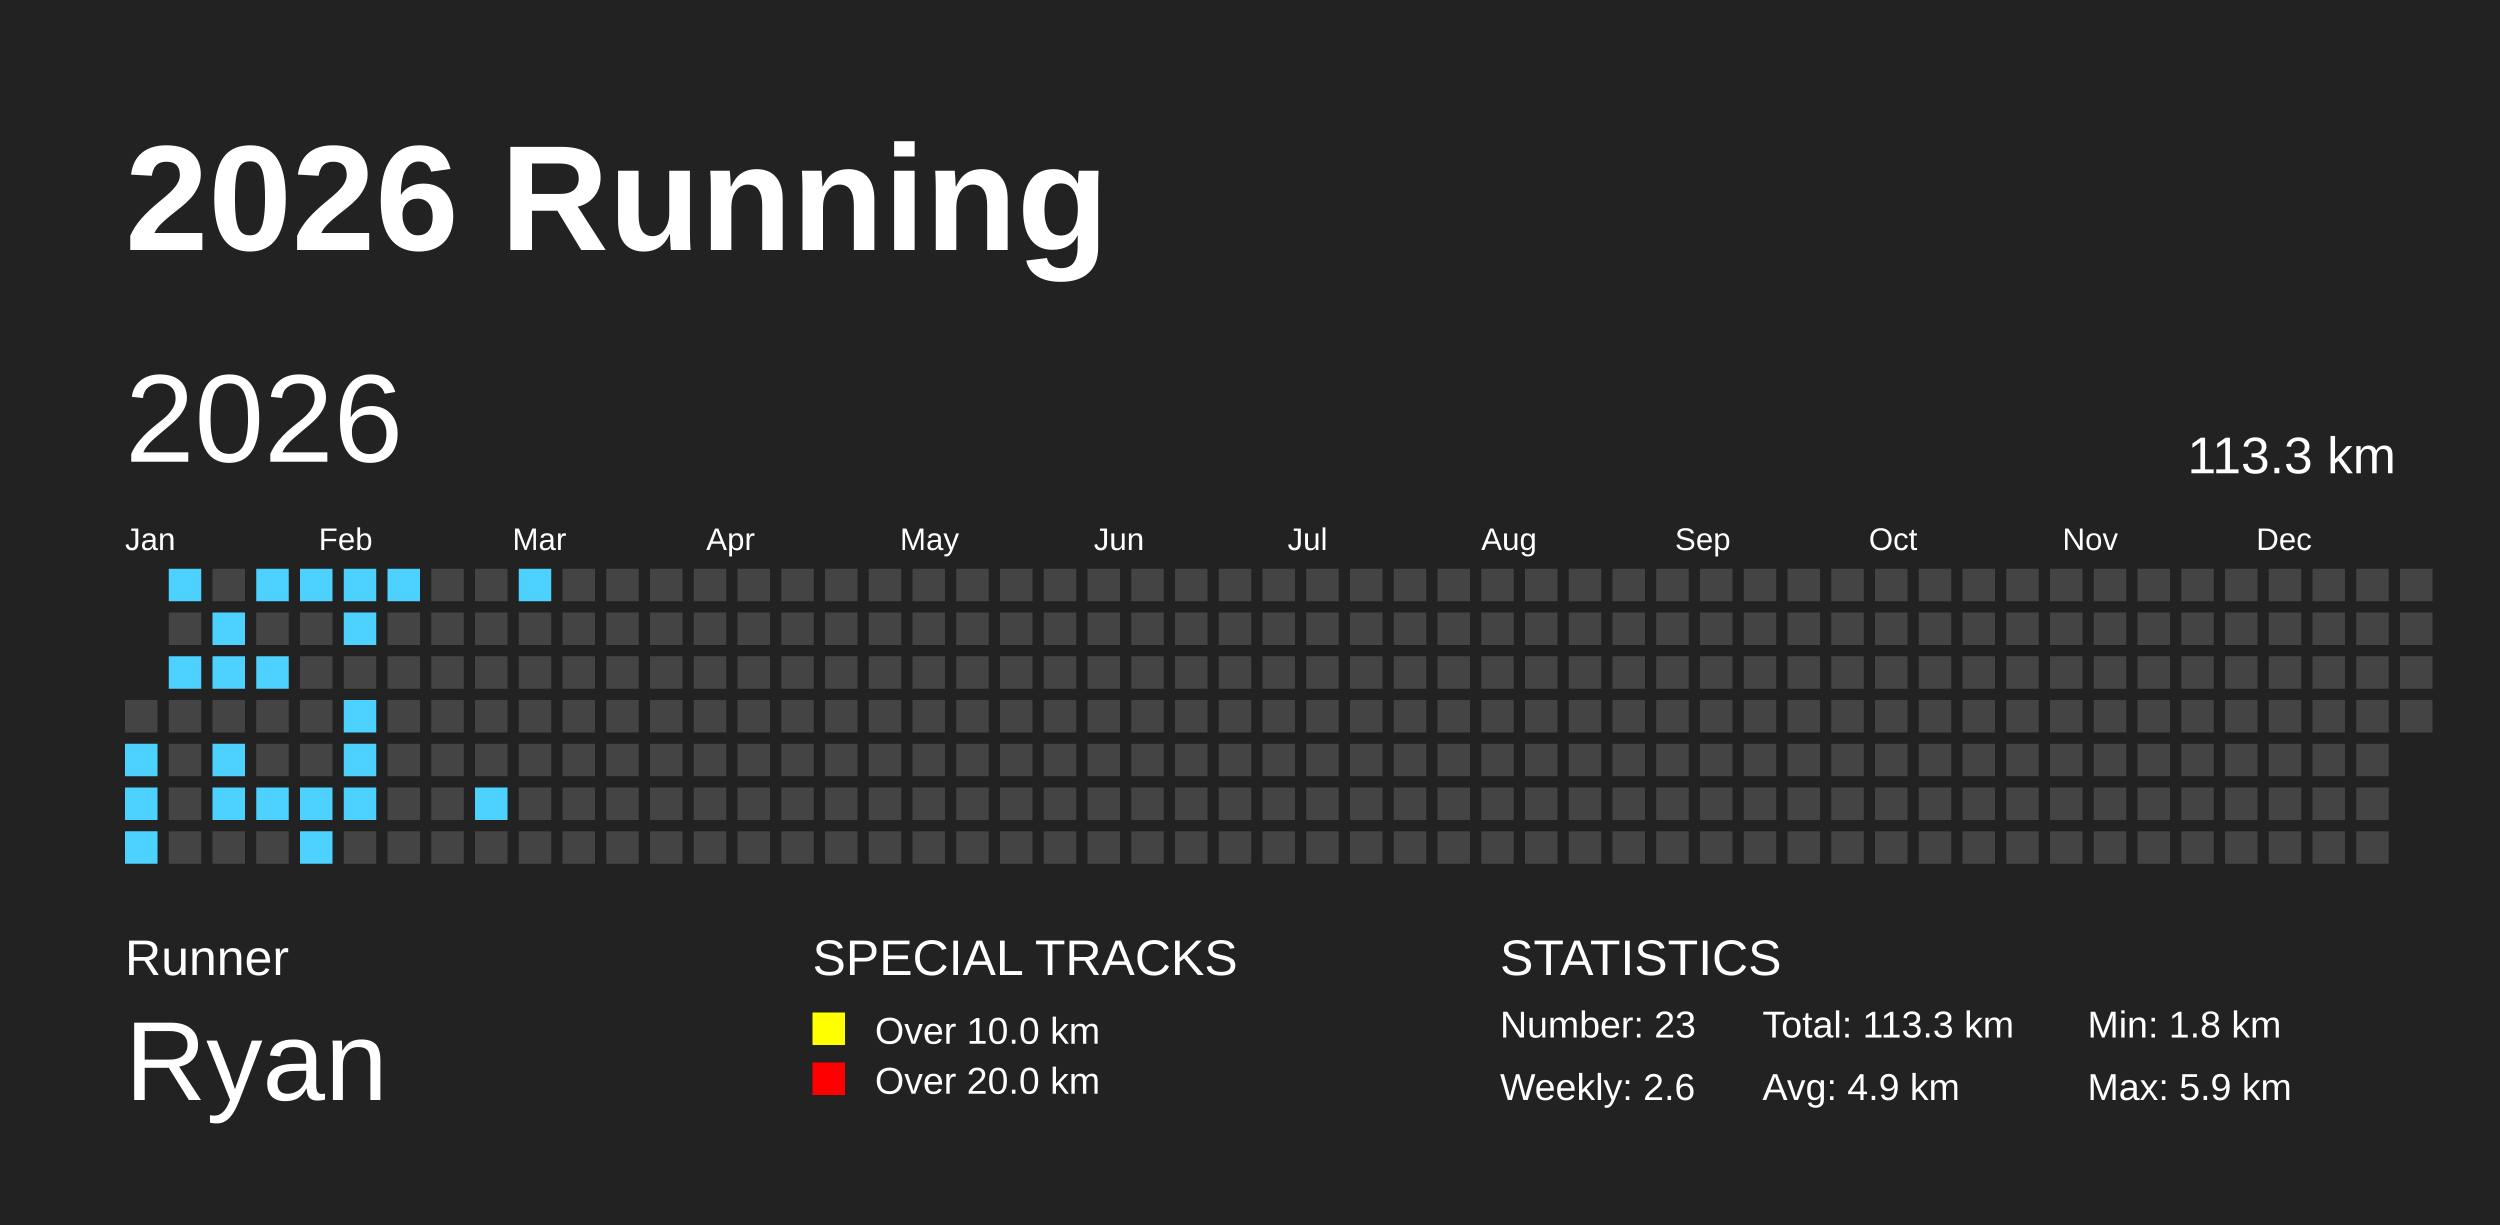
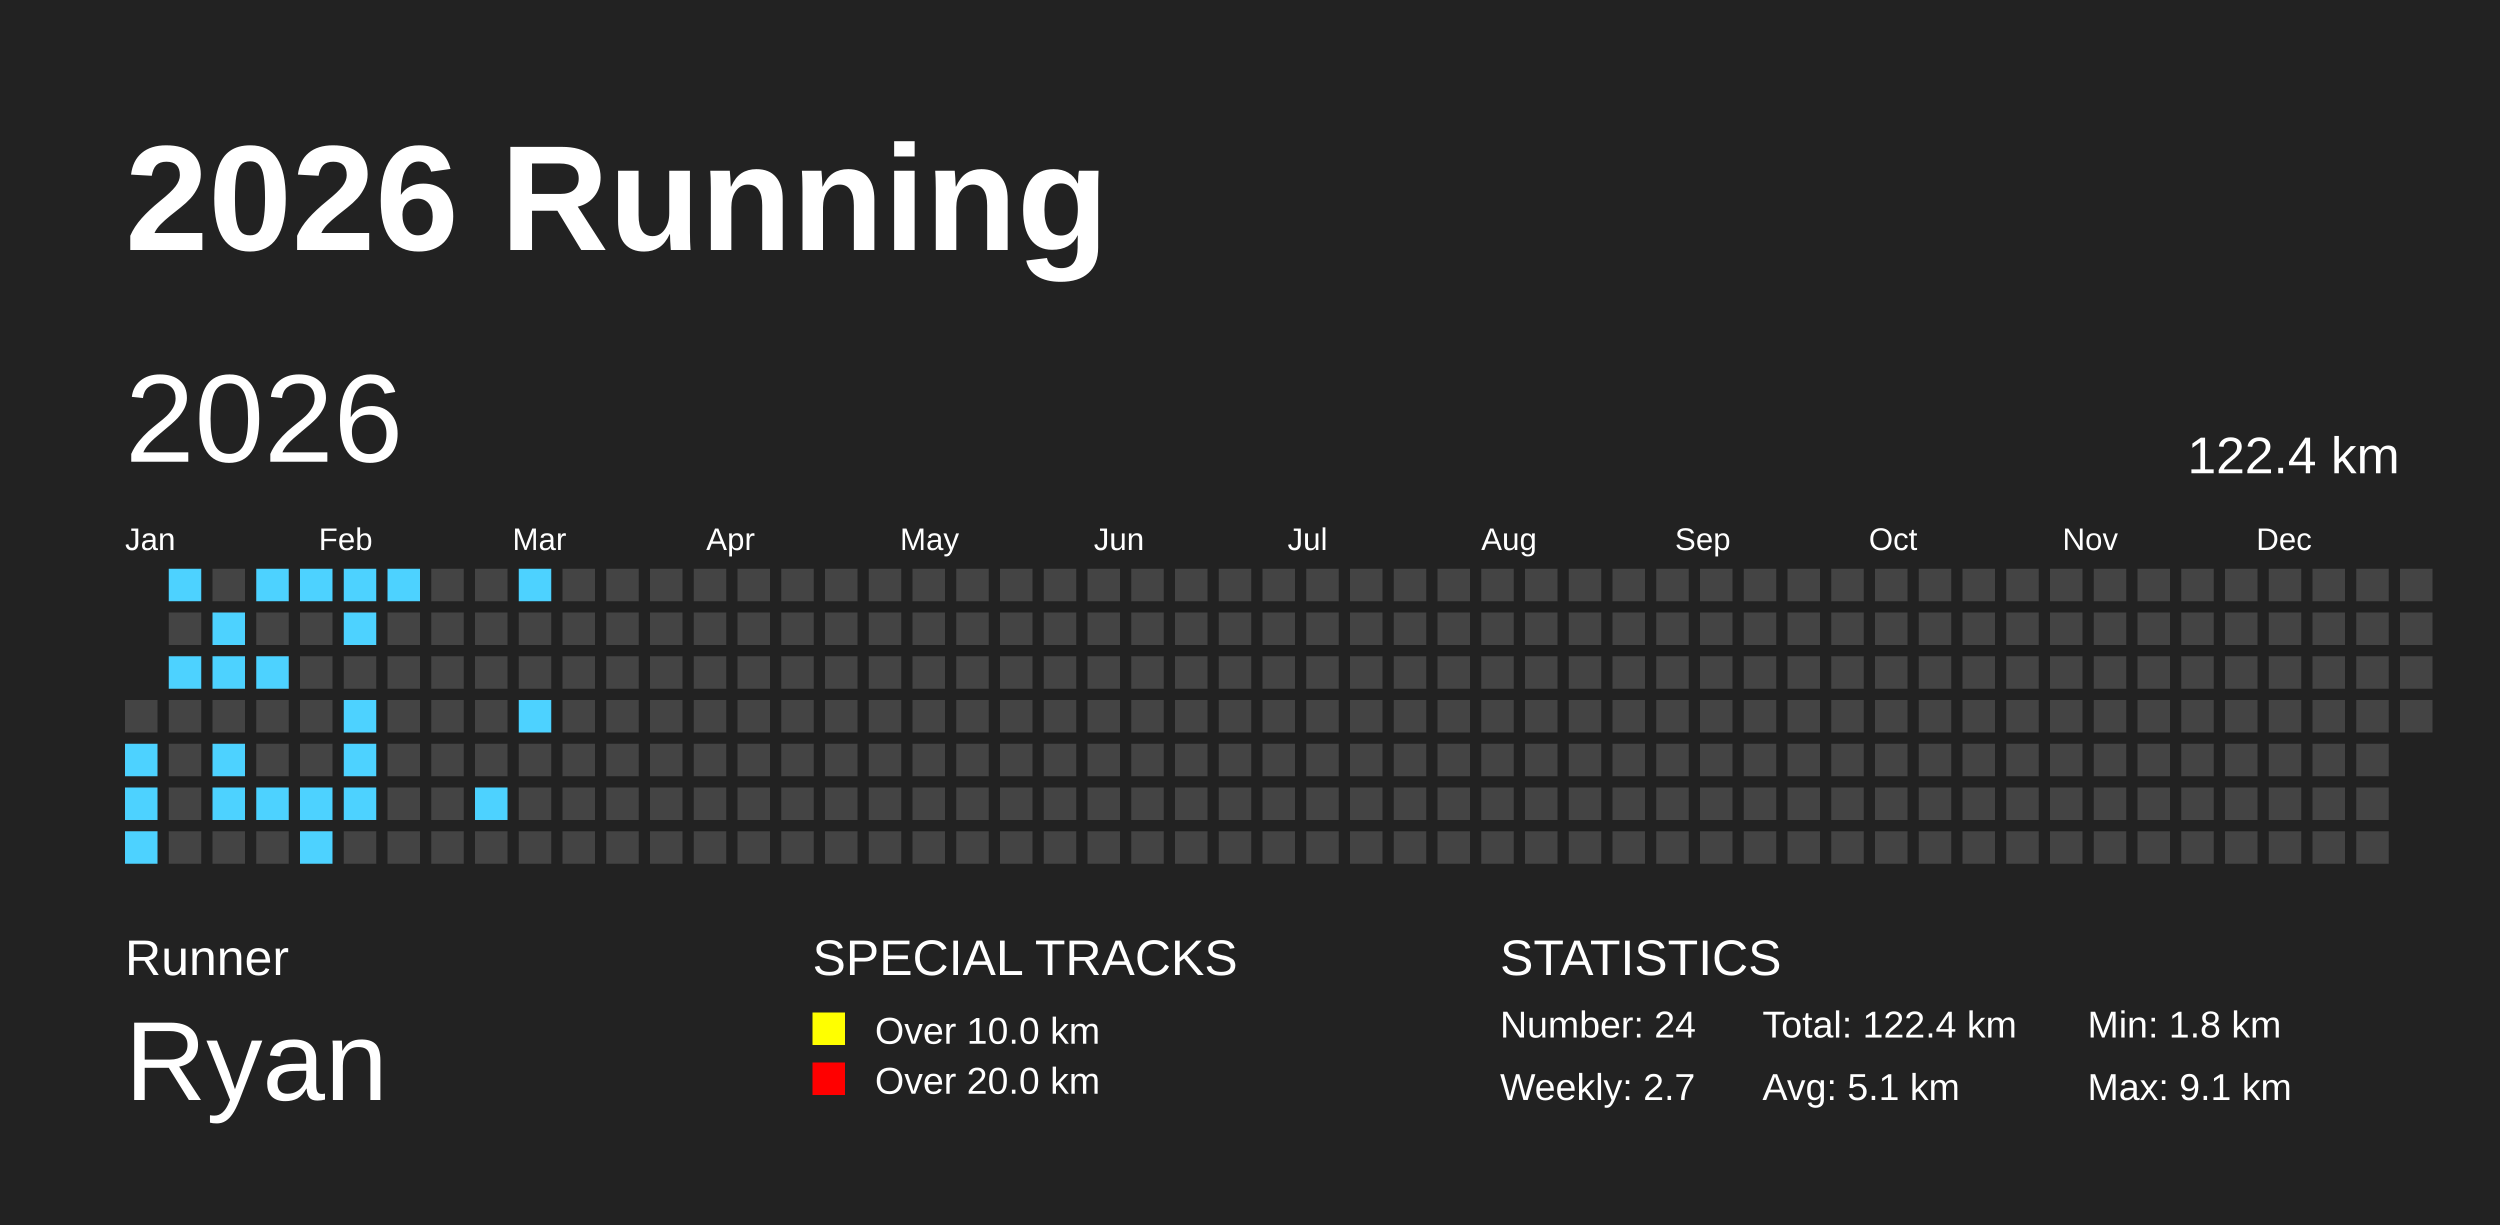
<svg xmlns="http://www.w3.org/2000/svg" baseProfile="full" height="98mm" version="1.1" viewBox="0,0,200,98" width="200mm">
  <defs />
  <rect fill="#222222" height="98" width="200" x="0" y="0" />
  <text fill="#FFFFFF" style="font-size:12px; font-family:Arial; font-weight:bold;" x="10" y="20">2026 Running</text>
  <text fill="#FFFFFF" style="font-size:4px; font-family:Arial" x="10" y="78">Runner</text>
  <text fill="#FFFFFF" style="font-size:9px; font-family:Arial" x="10" y="88">Ryan</text>
  <text fill="#FFFFFF" style="font-size:4px; font-family:Arial" x="65" y="78">SPECIAL TRACKS</text>
  <rect fill="yellow" height="2.6" width="2.6" x="65" y="81" />
  <text fill="#FFFFFF" style="font-size:3px; font-family:Arial" x="70" y="83.5">Over 10.0 km</text>
  <rect fill="red" height="2.6" width="2.6" x="65" y="85" />
  <text fill="#FFFFFF" style="font-size:3px; font-family:Arial" x="70" y="87.5">Over 20.0 km</text>
  <text fill="#FFFFFF" style="font-size:4px; font-family:Arial" x="120" y="78">STATISTICS</text>
-   <text fill="#FFFFFF" style="font-size:3px; font-family:Arial" x="120" y="83">Number: 23</text>
-   <text fill="#FFFFFF" style="font-size:3px; font-family:Arial" x="120" y="88">Weekly: 2.6</text>
-   <text fill="#FFFFFF" style="font-size:3px; font-family:Arial" x="141" y="83">Total: 113.3 km</text>
-   <text fill="#FFFFFF" style="font-size:3px; font-family:Arial" x="141" y="88">Avg: 4.9 km</text>
+   <text fill="#FFFFFF" style="font-size:3px; font-family:Arial" x="120" y="83">Number: 24</text>
+   <text fill="#FFFFFF" style="font-size:3px; font-family:Arial" x="120" y="88">Weekly: 2.7</text>
+   <text fill="#FFFFFF" style="font-size:3px; font-family:Arial" x="141" y="83">Total: 122.4 km</text>
+   <text fill="#FFFFFF" style="font-size:3px; font-family:Arial" x="141" y="88">Avg: 5.1 km</text>
  <text fill="#FFFFFF" style="font-size:3px; font-family:Arial" x="167" y="83">Min: 1.8 km</text>
-   <text fill="#FFFFFF" style="font-size:3px; font-family:Arial" x="167" y="88">Max: 5.9 km</text>
+   <text fill="#FFFFFF" style="font-size:3px; font-family:Arial" x="167" y="88">Max: 9.1 km</text>
  <text dominant-baseline="hanging" fill="#FFFFFF" style="font-size:10.0px; font-family:Arial;" x="10" y="30">2026</text>
-   <text dominant-baseline="hanging" fill="#FFFFFF" style="font-size:4.125px; font-family:Arial;" x="175" y="35">113.3 km</text>
+   <text dominant-baseline="hanging" fill="#FFFFFF" style="font-size:4.125px; font-family:Arial;" x="175" y="35">122.4 km</text>
  <text fill="#FFFFFF" style="font-size:2.5px; font-family:Arial" x="10.0" y="44">Jan</text>
  <text fill="#FFFFFF" style="font-size:2.5px; font-family:Arial" x="25.5" y="44">Feb</text>
  <text fill="#FFFFFF" style="font-size:2.5px; font-family:Arial" x="41.0" y="44">Mar</text>
  <text fill="#FFFFFF" style="font-size:2.5px; font-family:Arial" x="56.5" y="44">Apr</text>
  <text fill="#FFFFFF" style="font-size:2.5px; font-family:Arial" x="72.0" y="44">May</text>
  <text fill="#FFFFFF" style="font-size:2.5px; font-family:Arial" x="87.5" y="44">Jun</text>
  <text fill="#FFFFFF" style="font-size:2.5px; font-family:Arial" x="103.0" y="44">Jul</text>
  <text fill="#FFFFFF" style="font-size:2.5px; font-family:Arial" x="118.5" y="44">Aug</text>
  <text fill="#FFFFFF" style="font-size:2.5px; font-family:Arial" x="134.0" y="44">Sep</text>
  <text fill="#FFFFFF" style="font-size:2.5px; font-family:Arial" x="149.5" y="44">Oct</text>
  <text fill="#FFFFFF" style="font-size:2.5px; font-family:Arial" x="165.0" y="44">Nov</text>
  <text fill="#FFFFFF" style="font-size:2.5px; font-family:Arial" x="180.5" y="44">Dec</text>
  <rect fill="#444444" height="2.6" width="2.6" x="10.0" y="56.0" />
  <rect fill="#4DD2FF" height="2.6" width="2.6" x="10.0" y="59.5" />
  <rect fill="#4DD2FF" height="2.6" width="2.6" x="10.0" y="63.0" />
  <rect fill="#4DD2FF" height="2.6" width="2.6" x="10.0" y="66.5" />
  <rect fill="#4DD2FF" height="2.6" width="2.6" x="13.5" y="45.5" />
  <rect fill="#444444" height="2.6" width="2.6" x="13.5" y="49.0" />
  <rect fill="#4DD2FF" height="2.6" width="2.6" x="13.5" y="52.5" />
  <rect fill="#444444" height="2.6" width="2.6" x="13.5" y="56.0" />
  <rect fill="#444444" height="2.6" width="2.6" x="13.5" y="59.5" />
  <rect fill="#444444" height="2.6" width="2.6" x="13.5" y="63.0" />
  <rect fill="#444444" height="2.6" width="2.6" x="13.5" y="66.5" />
  <rect fill="#444444" height="2.6" width="2.6" x="17.0" y="45.5" />
  <rect fill="#4DD2FF" height="2.6" width="2.6" x="17.0" y="49.0" />
  <rect fill="#4DD2FF" height="2.6" width="2.6" x="17.0" y="52.5" />
  <rect fill="#444444" height="2.6" width="2.6" x="17.0" y="56.0" />
  <rect fill="#4DD2FF" height="2.6" width="2.6" x="17.0" y="59.5" />
  <rect fill="#4DD2FF" height="2.6" width="2.6" x="17.0" y="63.0" />
  <rect fill="#444444" height="2.6" width="2.6" x="17.0" y="66.5" />
  <rect fill="#4DD2FF" height="2.6" width="2.6" x="20.5" y="45.5" />
  <rect fill="#444444" height="2.6" width="2.6" x="20.5" y="49.0" />
  <rect fill="#4DD2FF" height="2.6" width="2.6" x="20.5" y="52.5" />
  <rect fill="#444444" height="2.6" width="2.6" x="20.5" y="56.0" />
  <rect fill="#444444" height="2.6" width="2.6" x="20.5" y="59.5" />
  <rect fill="#4DD2FF" height="2.6" width="2.6" x="20.5" y="63.0" />
  <rect fill="#444444" height="2.6" width="2.6" x="20.5" y="66.5" />
  <rect fill="#4DD2FF" height="2.6" width="2.6" x="24.0" y="45.5" />
  <rect fill="#444444" height="2.6" width="2.6" x="24.0" y="49.0" />
  <rect fill="#444444" height="2.6" width="2.6" x="24.0" y="52.5" />
  <rect fill="#444444" height="2.6" width="2.6" x="24.0" y="56.0" />
  <rect fill="#444444" height="2.6" width="2.6" x="24.0" y="59.5" />
  <rect fill="#4DD2FF" height="2.6" width="2.6" x="24.0" y="63.0" />
  <rect fill="#4DD2FF" height="2.6" width="2.6" x="24.0" y="66.5" />
  <rect fill="#4DD2FF" height="2.6" width="2.6" x="27.5" y="45.5" />
  <rect fill="#4DD2FF" height="2.6" width="2.6" x="27.5" y="49.0" />
  <rect fill="#444444" height="2.6" width="2.6" x="27.5" y="52.5" />
  <rect fill="#4DD2FF" height="2.6" width="2.6" x="27.5" y="56.0" />
  <rect fill="#4DD2FF" height="2.6" width="2.6" x="27.5" y="59.5" />
  <rect fill="#4DD2FF" height="2.6" width="2.6" x="27.5" y="63.0" />
  <rect fill="#444444" height="2.6" width="2.6" x="27.5" y="66.5" />
  <rect fill="#4DD2FF" height="2.6" width="2.6" x="31.0" y="45.5" />
  <rect fill="#444444" height="2.6" width="2.6" x="31.0" y="49.0" />
  <rect fill="#444444" height="2.6" width="2.6" x="31.0" y="52.5" />
  <rect fill="#444444" height="2.6" width="2.6" x="31.0" y="56.0" />
  <rect fill="#444444" height="2.6" width="2.6" x="31.0" y="59.5" />
  <rect fill="#444444" height="2.6" width="2.6" x="31.0" y="63.0" />
  <rect fill="#444444" height="2.6" width="2.6" x="31.0" y="66.5" />
  <rect fill="#444444" height="2.6" width="2.6" x="34.5" y="45.5" />
  <rect fill="#444444" height="2.6" width="2.6" x="34.5" y="49.0" />
  <rect fill="#444444" height="2.6" width="2.6" x="34.5" y="52.5" />
  <rect fill="#444444" height="2.6" width="2.6" x="34.5" y="56.0" />
  <rect fill="#444444" height="2.6" width="2.6" x="34.5" y="59.5" />
  <rect fill="#444444" height="2.6" width="2.6" x="34.5" y="63.0" />
  <rect fill="#444444" height="2.6" width="2.6" x="34.5" y="66.5" />
  <rect fill="#444444" height="2.6" width="2.6" x="38.0" y="45.5" />
  <rect fill="#444444" height="2.6" width="2.6" x="38.0" y="49.0" />
  <rect fill="#444444" height="2.6" width="2.6" x="38.0" y="52.5" />
  <rect fill="#444444" height="2.6" width="2.6" x="38.0" y="56.0" />
  <rect fill="#444444" height="2.6" width="2.6" x="38.0" y="59.5" />
  <rect fill="#4DD2FF" height="2.6" width="2.6" x="38.0" y="63.0" />
  <rect fill="#444444" height="2.6" width="2.6" x="38.0" y="66.5" />
  <rect fill="#4DD2FF" height="2.6" width="2.6" x="41.5" y="45.5" />
  <rect fill="#444444" height="2.6" width="2.6" x="41.5" y="49.0" />
  <rect fill="#444444" height="2.6" width="2.6" x="41.5" y="52.5" />
-   <rect fill="#444444" height="2.6" width="2.6" x="41.5" y="56.0" />
+   <rect fill="#4DD2FF" height="2.6" width="2.6" x="41.5" y="56.0" />
  <rect fill="#444444" height="2.6" width="2.6" x="41.5" y="59.5" />
  <rect fill="#444444" height="2.6" width="2.6" x="41.5" y="63.0" />
  <rect fill="#444444" height="2.6" width="2.6" x="41.5" y="66.5" />
  <rect fill="#444444" height="2.6" width="2.6" x="45.0" y="45.5" />
  <rect fill="#444444" height="2.6" width="2.6" x="45.0" y="49.0" />
  <rect fill="#444444" height="2.6" width="2.6" x="45.0" y="52.5" />
  <rect fill="#444444" height="2.6" width="2.6" x="45.0" y="56.0" />
  <rect fill="#444444" height="2.6" width="2.6" x="45.0" y="59.5" />
  <rect fill="#444444" height="2.6" width="2.6" x="45.0" y="63.0" />
  <rect fill="#444444" height="2.6" width="2.6" x="45.0" y="66.5" />
  <rect fill="#444444" height="2.6" width="2.6" x="48.5" y="45.5" />
  <rect fill="#444444" height="2.6" width="2.6" x="48.5" y="49.0" />
  <rect fill="#444444" height="2.6" width="2.6" x="48.5" y="52.5" />
  <rect fill="#444444" height="2.6" width="2.6" x="48.5" y="56.0" />
  <rect fill="#444444" height="2.6" width="2.6" x="48.5" y="59.5" />
  <rect fill="#444444" height="2.6" width="2.6" x="48.5" y="63.0" />
  <rect fill="#444444" height="2.6" width="2.6" x="48.5" y="66.5" />
  <rect fill="#444444" height="2.6" width="2.6" x="52.0" y="45.5" />
  <rect fill="#444444" height="2.6" width="2.6" x="52.0" y="49.0" />
  <rect fill="#444444" height="2.6" width="2.6" x="52.0" y="52.5" />
  <rect fill="#444444" height="2.6" width="2.6" x="52.0" y="56.0" />
  <rect fill="#444444" height="2.6" width="2.6" x="52.0" y="59.5" />
  <rect fill="#444444" height="2.6" width="2.6" x="52.0" y="63.0" />
  <rect fill="#444444" height="2.6" width="2.6" x="52.0" y="66.5" />
  <rect fill="#444444" height="2.6" width="2.6" x="55.5" y="45.5" />
  <rect fill="#444444" height="2.6" width="2.6" x="55.5" y="49.0" />
  <rect fill="#444444" height="2.6" width="2.6" x="55.5" y="52.5" />
  <rect fill="#444444" height="2.6" width="2.6" x="55.5" y="56.0" />
  <rect fill="#444444" height="2.6" width="2.6" x="55.5" y="59.5" />
  <rect fill="#444444" height="2.6" width="2.6" x="55.5" y="63.0" />
  <rect fill="#444444" height="2.6" width="2.6" x="55.5" y="66.5" />
  <rect fill="#444444" height="2.6" width="2.6" x="59.0" y="45.5" />
  <rect fill="#444444" height="2.6" width="2.6" x="59.0" y="49.0" />
  <rect fill="#444444" height="2.6" width="2.6" x="59.0" y="52.5" />
  <rect fill="#444444" height="2.6" width="2.6" x="59.0" y="56.0" />
  <rect fill="#444444" height="2.6" width="2.6" x="59.0" y="59.5" />
  <rect fill="#444444" height="2.6" width="2.6" x="59.0" y="63.0" />
  <rect fill="#444444" height="2.6" width="2.6" x="59.0" y="66.5" />
  <rect fill="#444444" height="2.6" width="2.6" x="62.5" y="45.5" />
  <rect fill="#444444" height="2.6" width="2.6" x="62.5" y="49.0" />
  <rect fill="#444444" height="2.6" width="2.6" x="62.5" y="52.5" />
  <rect fill="#444444" height="2.6" width="2.6" x="62.5" y="56.0" />
  <rect fill="#444444" height="2.6" width="2.6" x="62.5" y="59.5" />
  <rect fill="#444444" height="2.6" width="2.6" x="62.5" y="63.0" />
  <rect fill="#444444" height="2.6" width="2.6" x="62.5" y="66.5" />
  <rect fill="#444444" height="2.6" width="2.6" x="66.0" y="45.5" />
  <rect fill="#444444" height="2.6" width="2.6" x="66.0" y="49.0" />
  <rect fill="#444444" height="2.6" width="2.6" x="66.0" y="52.5" />
  <rect fill="#444444" height="2.6" width="2.6" x="66.0" y="56.0" />
  <rect fill="#444444" height="2.6" width="2.6" x="66.0" y="59.5" />
  <rect fill="#444444" height="2.6" width="2.6" x="66.0" y="63.0" />
  <rect fill="#444444" height="2.6" width="2.6" x="66.0" y="66.5" />
  <rect fill="#444444" height="2.6" width="2.6" x="69.5" y="45.5" />
  <rect fill="#444444" height="2.6" width="2.6" x="69.5" y="49.0" />
  <rect fill="#444444" height="2.6" width="2.6" x="69.5" y="52.5" />
  <rect fill="#444444" height="2.6" width="2.6" x="69.5" y="56.0" />
  <rect fill="#444444" height="2.6" width="2.6" x="69.5" y="59.5" />
  <rect fill="#444444" height="2.6" width="2.6" x="69.5" y="63.0" />
  <rect fill="#444444" height="2.6" width="2.6" x="69.5" y="66.5" />
  <rect fill="#444444" height="2.6" width="2.6" x="73.0" y="45.5" />
  <rect fill="#444444" height="2.6" width="2.6" x="73.0" y="49.0" />
  <rect fill="#444444" height="2.6" width="2.6" x="73.0" y="52.5" />
  <rect fill="#444444" height="2.6" width="2.6" x="73.0" y="56.0" />
  <rect fill="#444444" height="2.6" width="2.6" x="73.0" y="59.5" />
  <rect fill="#444444" height="2.6" width="2.6" x="73.0" y="63.0" />
  <rect fill="#444444" height="2.6" width="2.6" x="73.0" y="66.5" />
  <rect fill="#444444" height="2.6" width="2.6" x="76.5" y="45.5" />
  <rect fill="#444444" height="2.6" width="2.6" x="76.5" y="49.0" />
  <rect fill="#444444" height="2.6" width="2.6" x="76.5" y="52.5" />
  <rect fill="#444444" height="2.6" width="2.6" x="76.5" y="56.0" />
  <rect fill="#444444" height="2.6" width="2.6" x="76.5" y="59.5" />
  <rect fill="#444444" height="2.6" width="2.6" x="76.5" y="63.0" />
  <rect fill="#444444" height="2.6" width="2.6" x="76.5" y="66.5" />
  <rect fill="#444444" height="2.6" width="2.6" x="80.0" y="45.5" />
  <rect fill="#444444" height="2.6" width="2.6" x="80.0" y="49.0" />
  <rect fill="#444444" height="2.6" width="2.6" x="80.0" y="52.5" />
  <rect fill="#444444" height="2.6" width="2.6" x="80.0" y="56.0" />
  <rect fill="#444444" height="2.6" width="2.6" x="80.0" y="59.5" />
  <rect fill="#444444" height="2.6" width="2.6" x="80.0" y="63.0" />
  <rect fill="#444444" height="2.6" width="2.6" x="80.0" y="66.5" />
  <rect fill="#444444" height="2.6" width="2.6" x="83.5" y="45.5" />
  <rect fill="#444444" height="2.6" width="2.6" x="83.5" y="49.0" />
  <rect fill="#444444" height="2.6" width="2.6" x="83.5" y="52.5" />
  <rect fill="#444444" height="2.6" width="2.6" x="83.5" y="56.0" />
  <rect fill="#444444" height="2.6" width="2.6" x="83.5" y="59.5" />
  <rect fill="#444444" height="2.6" width="2.6" x="83.5" y="63.0" />
  <rect fill="#444444" height="2.6" width="2.6" x="83.5" y="66.5" />
  <rect fill="#444444" height="2.6" width="2.6" x="87.0" y="45.5" />
  <rect fill="#444444" height="2.6" width="2.6" x="87.0" y="49.0" />
  <rect fill="#444444" height="2.6" width="2.6" x="87.0" y="52.5" />
  <rect fill="#444444" height="2.6" width="2.6" x="87.0" y="56.0" />
  <rect fill="#444444" height="2.6" width="2.6" x="87.0" y="59.5" />
  <rect fill="#444444" height="2.6" width="2.6" x="87.0" y="63.0" />
  <rect fill="#444444" height="2.6" width="2.6" x="87.0" y="66.5" />
  <rect fill="#444444" height="2.6" width="2.6" x="90.5" y="45.5" />
  <rect fill="#444444" height="2.6" width="2.6" x="90.5" y="49.0" />
  <rect fill="#444444" height="2.6" width="2.6" x="90.5" y="52.5" />
  <rect fill="#444444" height="2.6" width="2.6" x="90.5" y="56.0" />
  <rect fill="#444444" height="2.6" width="2.6" x="90.5" y="59.5" />
  <rect fill="#444444" height="2.6" width="2.6" x="90.5" y="63.0" />
  <rect fill="#444444" height="2.6" width="2.6" x="90.5" y="66.5" />
  <rect fill="#444444" height="2.6" width="2.6" x="94.0" y="45.5" />
  <rect fill="#444444" height="2.6" width="2.6" x="94.0" y="49.0" />
  <rect fill="#444444" height="2.6" width="2.6" x="94.0" y="52.5" />
  <rect fill="#444444" height="2.6" width="2.6" x="94.0" y="56.0" />
  <rect fill="#444444" height="2.6" width="2.6" x="94.0" y="59.5" />
  <rect fill="#444444" height="2.6" width="2.6" x="94.0" y="63.0" />
  <rect fill="#444444" height="2.6" width="2.6" x="94.0" y="66.5" />
  <rect fill="#444444" height="2.6" width="2.6" x="97.5" y="45.5" />
  <rect fill="#444444" height="2.6" width="2.6" x="97.5" y="49.0" />
  <rect fill="#444444" height="2.6" width="2.6" x="97.5" y="52.5" />
  <rect fill="#444444" height="2.6" width="2.6" x="97.5" y="56.0" />
  <rect fill="#444444" height="2.6" width="2.6" x="97.5" y="59.5" />
  <rect fill="#444444" height="2.6" width="2.6" x="97.5" y="63.0" />
  <rect fill="#444444" height="2.6" width="2.6" x="97.5" y="66.5" />
  <rect fill="#444444" height="2.6" width="2.6" x="101.0" y="45.5" />
  <rect fill="#444444" height="2.6" width="2.6" x="101.0" y="49.0" />
  <rect fill="#444444" height="2.6" width="2.6" x="101.0" y="52.5" />
  <rect fill="#444444" height="2.6" width="2.6" x="101.0" y="56.0" />
  <rect fill="#444444" height="2.6" width="2.6" x="101.0" y="59.5" />
  <rect fill="#444444" height="2.6" width="2.6" x="101.0" y="63.0" />
  <rect fill="#444444" height="2.6" width="2.6" x="101.0" y="66.5" />
  <rect fill="#444444" height="2.6" width="2.6" x="104.5" y="45.5" />
  <rect fill="#444444" height="2.6" width="2.6" x="104.5" y="49.0" />
  <rect fill="#444444" height="2.6" width="2.6" x="104.5" y="52.5" />
  <rect fill="#444444" height="2.6" width="2.6" x="104.5" y="56.0" />
  <rect fill="#444444" height="2.6" width="2.6" x="104.5" y="59.5" />
  <rect fill="#444444" height="2.6" width="2.6" x="104.5" y="63.0" />
  <rect fill="#444444" height="2.6" width="2.6" x="104.5" y="66.5" />
  <rect fill="#444444" height="2.6" width="2.6" x="108.0" y="45.5" />
  <rect fill="#444444" height="2.6" width="2.6" x="108.0" y="49.0" />
  <rect fill="#444444" height="2.6" width="2.6" x="108.0" y="52.5" />
  <rect fill="#444444" height="2.6" width="2.6" x="108.0" y="56.0" />
  <rect fill="#444444" height="2.6" width="2.6" x="108.0" y="59.5" />
  <rect fill="#444444" height="2.6" width="2.6" x="108.0" y="63.0" />
  <rect fill="#444444" height="2.6" width="2.6" x="108.0" y="66.5" />
  <rect fill="#444444" height="2.6" width="2.6" x="111.5" y="45.5" />
  <rect fill="#444444" height="2.6" width="2.6" x="111.5" y="49.0" />
  <rect fill="#444444" height="2.6" width="2.6" x="111.5" y="52.5" />
  <rect fill="#444444" height="2.6" width="2.6" x="111.5" y="56.0" />
  <rect fill="#444444" height="2.6" width="2.6" x="111.5" y="59.5" />
  <rect fill="#444444" height="2.6" width="2.6" x="111.5" y="63.0" />
  <rect fill="#444444" height="2.6" width="2.6" x="111.5" y="66.5" />
  <rect fill="#444444" height="2.6" width="2.6" x="115.0" y="45.5" />
  <rect fill="#444444" height="2.6" width="2.6" x="115.0" y="49.0" />
  <rect fill="#444444" height="2.6" width="2.6" x="115.0" y="52.5" />
  <rect fill="#444444" height="2.6" width="2.6" x="115.0" y="56.0" />
  <rect fill="#444444" height="2.6" width="2.6" x="115.0" y="59.5" />
  <rect fill="#444444" height="2.6" width="2.6" x="115.0" y="63.0" />
  <rect fill="#444444" height="2.6" width="2.6" x="115.0" y="66.5" />
  <rect fill="#444444" height="2.6" width="2.6" x="118.5" y="45.5" />
  <rect fill="#444444" height="2.6" width="2.6" x="118.5" y="49.0" />
  <rect fill="#444444" height="2.6" width="2.6" x="118.5" y="52.5" />
  <rect fill="#444444" height="2.6" width="2.6" x="118.5" y="56.0" />
  <rect fill="#444444" height="2.6" width="2.6" x="118.5" y="59.5" />
  <rect fill="#444444" height="2.6" width="2.6" x="118.5" y="63.0" />
  <rect fill="#444444" height="2.6" width="2.6" x="118.5" y="66.5" />
  <rect fill="#444444" height="2.6" width="2.6" x="122.0" y="45.5" />
  <rect fill="#444444" height="2.6" width="2.6" x="122.0" y="49.0" />
  <rect fill="#444444" height="2.6" width="2.6" x="122.0" y="52.5" />
  <rect fill="#444444" height="2.6" width="2.6" x="122.0" y="56.0" />
  <rect fill="#444444" height="2.6" width="2.6" x="122.0" y="59.5" />
  <rect fill="#444444" height="2.6" width="2.6" x="122.0" y="63.0" />
  <rect fill="#444444" height="2.6" width="2.6" x="122.0" y="66.5" />
  <rect fill="#444444" height="2.6" width="2.6" x="125.5" y="45.5" />
  <rect fill="#444444" height="2.6" width="2.6" x="125.5" y="49.0" />
  <rect fill="#444444" height="2.6" width="2.6" x="125.5" y="52.5" />
  <rect fill="#444444" height="2.6" width="2.6" x="125.5" y="56.0" />
  <rect fill="#444444" height="2.6" width="2.6" x="125.5" y="59.5" />
  <rect fill="#444444" height="2.6" width="2.6" x="125.5" y="63.0" />
  <rect fill="#444444" height="2.6" width="2.6" x="125.5" y="66.5" />
  <rect fill="#444444" height="2.6" width="2.6" x="129.0" y="45.5" />
  <rect fill="#444444" height="2.6" width="2.6" x="129.0" y="49.0" />
  <rect fill="#444444" height="2.6" width="2.6" x="129.0" y="52.5" />
  <rect fill="#444444" height="2.6" width="2.6" x="129.0" y="56.0" />
  <rect fill="#444444" height="2.6" width="2.6" x="129.0" y="59.5" />
  <rect fill="#444444" height="2.6" width="2.6" x="129.0" y="63.0" />
  <rect fill="#444444" height="2.6" width="2.6" x="129.0" y="66.5" />
  <rect fill="#444444" height="2.6" width="2.6" x="132.5" y="45.5" />
  <rect fill="#444444" height="2.6" width="2.6" x="132.5" y="49.0" />
  <rect fill="#444444" height="2.6" width="2.6" x="132.5" y="52.5" />
  <rect fill="#444444" height="2.6" width="2.6" x="132.5" y="56.0" />
  <rect fill="#444444" height="2.6" width="2.6" x="132.5" y="59.5" />
  <rect fill="#444444" height="2.6" width="2.6" x="132.5" y="63.0" />
  <rect fill="#444444" height="2.6" width="2.6" x="132.5" y="66.5" />
  <rect fill="#444444" height="2.6" width="2.6" x="136.0" y="45.5" />
  <rect fill="#444444" height="2.6" width="2.6" x="136.0" y="49.0" />
  <rect fill="#444444" height="2.6" width="2.6" x="136.0" y="52.5" />
  <rect fill="#444444" height="2.6" width="2.6" x="136.0" y="56.0" />
  <rect fill="#444444" height="2.6" width="2.6" x="136.0" y="59.5" />
  <rect fill="#444444" height="2.6" width="2.6" x="136.0" y="63.0" />
  <rect fill="#444444" height="2.6" width="2.6" x="136.0" y="66.5" />
  <rect fill="#444444" height="2.6" width="2.6" x="139.5" y="45.5" />
  <rect fill="#444444" height="2.6" width="2.6" x="139.5" y="49.0" />
  <rect fill="#444444" height="2.6" width="2.6" x="139.5" y="52.5" />
  <rect fill="#444444" height="2.6" width="2.6" x="139.5" y="56.0" />
  <rect fill="#444444" height="2.6" width="2.6" x="139.5" y="59.5" />
  <rect fill="#444444" height="2.6" width="2.6" x="139.5" y="63.0" />
  <rect fill="#444444" height="2.6" width="2.6" x="139.5" y="66.5" />
  <rect fill="#444444" height="2.6" width="2.6" x="143.0" y="45.5" />
  <rect fill="#444444" height="2.6" width="2.6" x="143.0" y="49.0" />
  <rect fill="#444444" height="2.6" width="2.6" x="143.0" y="52.5" />
  <rect fill="#444444" height="2.6" width="2.6" x="143.0" y="56.0" />
  <rect fill="#444444" height="2.6" width="2.6" x="143.0" y="59.5" />
  <rect fill="#444444" height="2.6" width="2.6" x="143.0" y="63.0" />
  <rect fill="#444444" height="2.6" width="2.6" x="143.0" y="66.5" />
  <rect fill="#444444" height="2.6" width="2.6" x="146.5" y="45.5" />
  <rect fill="#444444" height="2.6" width="2.6" x="146.5" y="49.0" />
  <rect fill="#444444" height="2.6" width="2.6" x="146.5" y="52.5" />
  <rect fill="#444444" height="2.6" width="2.6" x="146.5" y="56.0" />
  <rect fill="#444444" height="2.6" width="2.6" x="146.5" y="59.5" />
  <rect fill="#444444" height="2.6" width="2.6" x="146.5" y="63.0" />
  <rect fill="#444444" height="2.6" width="2.6" x="146.5" y="66.5" />
  <rect fill="#444444" height="2.6" width="2.6" x="150.0" y="45.5" />
  <rect fill="#444444" height="2.6" width="2.6" x="150.0" y="49.0" />
  <rect fill="#444444" height="2.6" width="2.6" x="150.0" y="52.5" />
  <rect fill="#444444" height="2.6" width="2.6" x="150.0" y="56.0" />
  <rect fill="#444444" height="2.6" width="2.6" x="150.0" y="59.5" />
  <rect fill="#444444" height="2.6" width="2.6" x="150.0" y="63.0" />
  <rect fill="#444444" height="2.6" width="2.6" x="150.0" y="66.5" />
  <rect fill="#444444" height="2.6" width="2.6" x="153.5" y="45.5" />
  <rect fill="#444444" height="2.6" width="2.6" x="153.5" y="49.0" />
  <rect fill="#444444" height="2.6" width="2.6" x="153.5" y="52.5" />
  <rect fill="#444444" height="2.6" width="2.6" x="153.5" y="56.0" />
  <rect fill="#444444" height="2.6" width="2.6" x="153.5" y="59.5" />
  <rect fill="#444444" height="2.6" width="2.6" x="153.5" y="63.0" />
  <rect fill="#444444" height="2.6" width="2.6" x="153.5" y="66.5" />
  <rect fill="#444444" height="2.6" width="2.6" x="157.0" y="45.5" />
  <rect fill="#444444" height="2.6" width="2.6" x="157.0" y="49.0" />
  <rect fill="#444444" height="2.6" width="2.6" x="157.0" y="52.5" />
  <rect fill="#444444" height="2.6" width="2.6" x="157.0" y="56.0" />
  <rect fill="#444444" height="2.6" width="2.6" x="157.0" y="59.5" />
  <rect fill="#444444" height="2.6" width="2.6" x="157.0" y="63.0" />
  <rect fill="#444444" height="2.6" width="2.6" x="157.0" y="66.5" />
  <rect fill="#444444" height="2.6" width="2.6" x="160.5" y="45.5" />
  <rect fill="#444444" height="2.6" width="2.6" x="160.5" y="49.0" />
  <rect fill="#444444" height="2.6" width="2.6" x="160.5" y="52.5" />
  <rect fill="#444444" height="2.6" width="2.6" x="160.5" y="56.0" />
  <rect fill="#444444" height="2.6" width="2.6" x="160.5" y="59.5" />
  <rect fill="#444444" height="2.6" width="2.6" x="160.5" y="63.0" />
  <rect fill="#444444" height="2.6" width="2.6" x="160.5" y="66.5" />
  <rect fill="#444444" height="2.6" width="2.6" x="164.0" y="45.5" />
  <rect fill="#444444" height="2.6" width="2.6" x="164.0" y="49.0" />
  <rect fill="#444444" height="2.6" width="2.6" x="164.0" y="52.5" />
  <rect fill="#444444" height="2.6" width="2.6" x="164.0" y="56.0" />
  <rect fill="#444444" height="2.6" width="2.6" x="164.0" y="59.5" />
  <rect fill="#444444" height="2.6" width="2.6" x="164.0" y="63.0" />
  <rect fill="#444444" height="2.6" width="2.6" x="164.0" y="66.5" />
  <rect fill="#444444" height="2.6" width="2.6" x="167.5" y="45.5" />
  <rect fill="#444444" height="2.6" width="2.6" x="167.5" y="49.0" />
  <rect fill="#444444" height="2.6" width="2.6" x="167.5" y="52.5" />
  <rect fill="#444444" height="2.6" width="2.6" x="167.5" y="56.0" />
  <rect fill="#444444" height="2.6" width="2.6" x="167.5" y="59.5" />
  <rect fill="#444444" height="2.6" width="2.6" x="167.5" y="63.0" />
  <rect fill="#444444" height="2.6" width="2.6" x="167.5" y="66.5" />
  <rect fill="#444444" height="2.6" width="2.6" x="171.0" y="45.5" />
  <rect fill="#444444" height="2.6" width="2.6" x="171.0" y="49.0" />
  <rect fill="#444444" height="2.6" width="2.6" x="171.0" y="52.5" />
  <rect fill="#444444" height="2.6" width="2.6" x="171.0" y="56.0" />
  <rect fill="#444444" height="2.6" width="2.6" x="171.0" y="59.5" />
  <rect fill="#444444" height="2.6" width="2.6" x="171.0" y="63.0" />
  <rect fill="#444444" height="2.6" width="2.6" x="171.0" y="66.5" />
  <rect fill="#444444" height="2.6" width="2.6" x="174.5" y="45.5" />
  <rect fill="#444444" height="2.6" width="2.6" x="174.5" y="49.0" />
  <rect fill="#444444" height="2.6" width="2.6" x="174.5" y="52.5" />
  <rect fill="#444444" height="2.6" width="2.6" x="174.5" y="56.0" />
  <rect fill="#444444" height="2.6" width="2.6" x="174.5" y="59.5" />
  <rect fill="#444444" height="2.6" width="2.6" x="174.5" y="63.0" />
  <rect fill="#444444" height="2.6" width="2.6" x="174.5" y="66.5" />
  <rect fill="#444444" height="2.6" width="2.6" x="178.0" y="45.5" />
  <rect fill="#444444" height="2.6" width="2.6" x="178.0" y="49.0" />
  <rect fill="#444444" height="2.6" width="2.6" x="178.0" y="52.5" />
  <rect fill="#444444" height="2.6" width="2.6" x="178.0" y="56.0" />
  <rect fill="#444444" height="2.6" width="2.6" x="178.0" y="59.5" />
  <rect fill="#444444" height="2.6" width="2.6" x="178.0" y="63.0" />
  <rect fill="#444444" height="2.6" width="2.6" x="178.0" y="66.5" />
  <rect fill="#444444" height="2.6" width="2.6" x="181.5" y="45.5" />
  <rect fill="#444444" height="2.6" width="2.6" x="181.5" y="49.0" />
  <rect fill="#444444" height="2.6" width="2.6" x="181.5" y="52.5" />
  <rect fill="#444444" height="2.6" width="2.6" x="181.5" y="56.0" />
  <rect fill="#444444" height="2.6" width="2.6" x="181.5" y="59.5" />
  <rect fill="#444444" height="2.6" width="2.6" x="181.5" y="63.0" />
  <rect fill="#444444" height="2.6" width="2.6" x="181.5" y="66.5" />
  <rect fill="#444444" height="2.6" width="2.6" x="185.0" y="45.5" />
  <rect fill="#444444" height="2.6" width="2.6" x="185.0" y="49.0" />
  <rect fill="#444444" height="2.6" width="2.6" x="185.0" y="52.5" />
  <rect fill="#444444" height="2.6" width="2.6" x="185.0" y="56.0" />
  <rect fill="#444444" height="2.6" width="2.6" x="185.0" y="59.5" />
  <rect fill="#444444" height="2.6" width="2.6" x="185.0" y="63.0" />
  <rect fill="#444444" height="2.6" width="2.6" x="185.0" y="66.5" />
  <rect fill="#444444" height="2.6" width="2.6" x="188.5" y="45.5" />
  <rect fill="#444444" height="2.6" width="2.6" x="188.5" y="49.0" />
  <rect fill="#444444" height="2.6" width="2.6" x="188.5" y="52.5" />
  <rect fill="#444444" height="2.6" width="2.6" x="188.5" y="56.0" />
  <rect fill="#444444" height="2.6" width="2.6" x="188.5" y="59.5" />
  <rect fill="#444444" height="2.6" width="2.6" x="188.5" y="63.0" />
  <rect fill="#444444" height="2.6" width="2.6" x="188.5" y="66.5" />
  <rect fill="#444444" height="2.6" width="2.6" x="192.0" y="45.5" />
  <rect fill="#444444" height="2.6" width="2.6" x="192.0" y="49.0" />
  <rect fill="#444444" height="2.6" width="2.6" x="192.0" y="52.5" />
  <rect fill="#444444" height="2.6" width="2.6" x="192.0" y="56.0" />
</svg>
